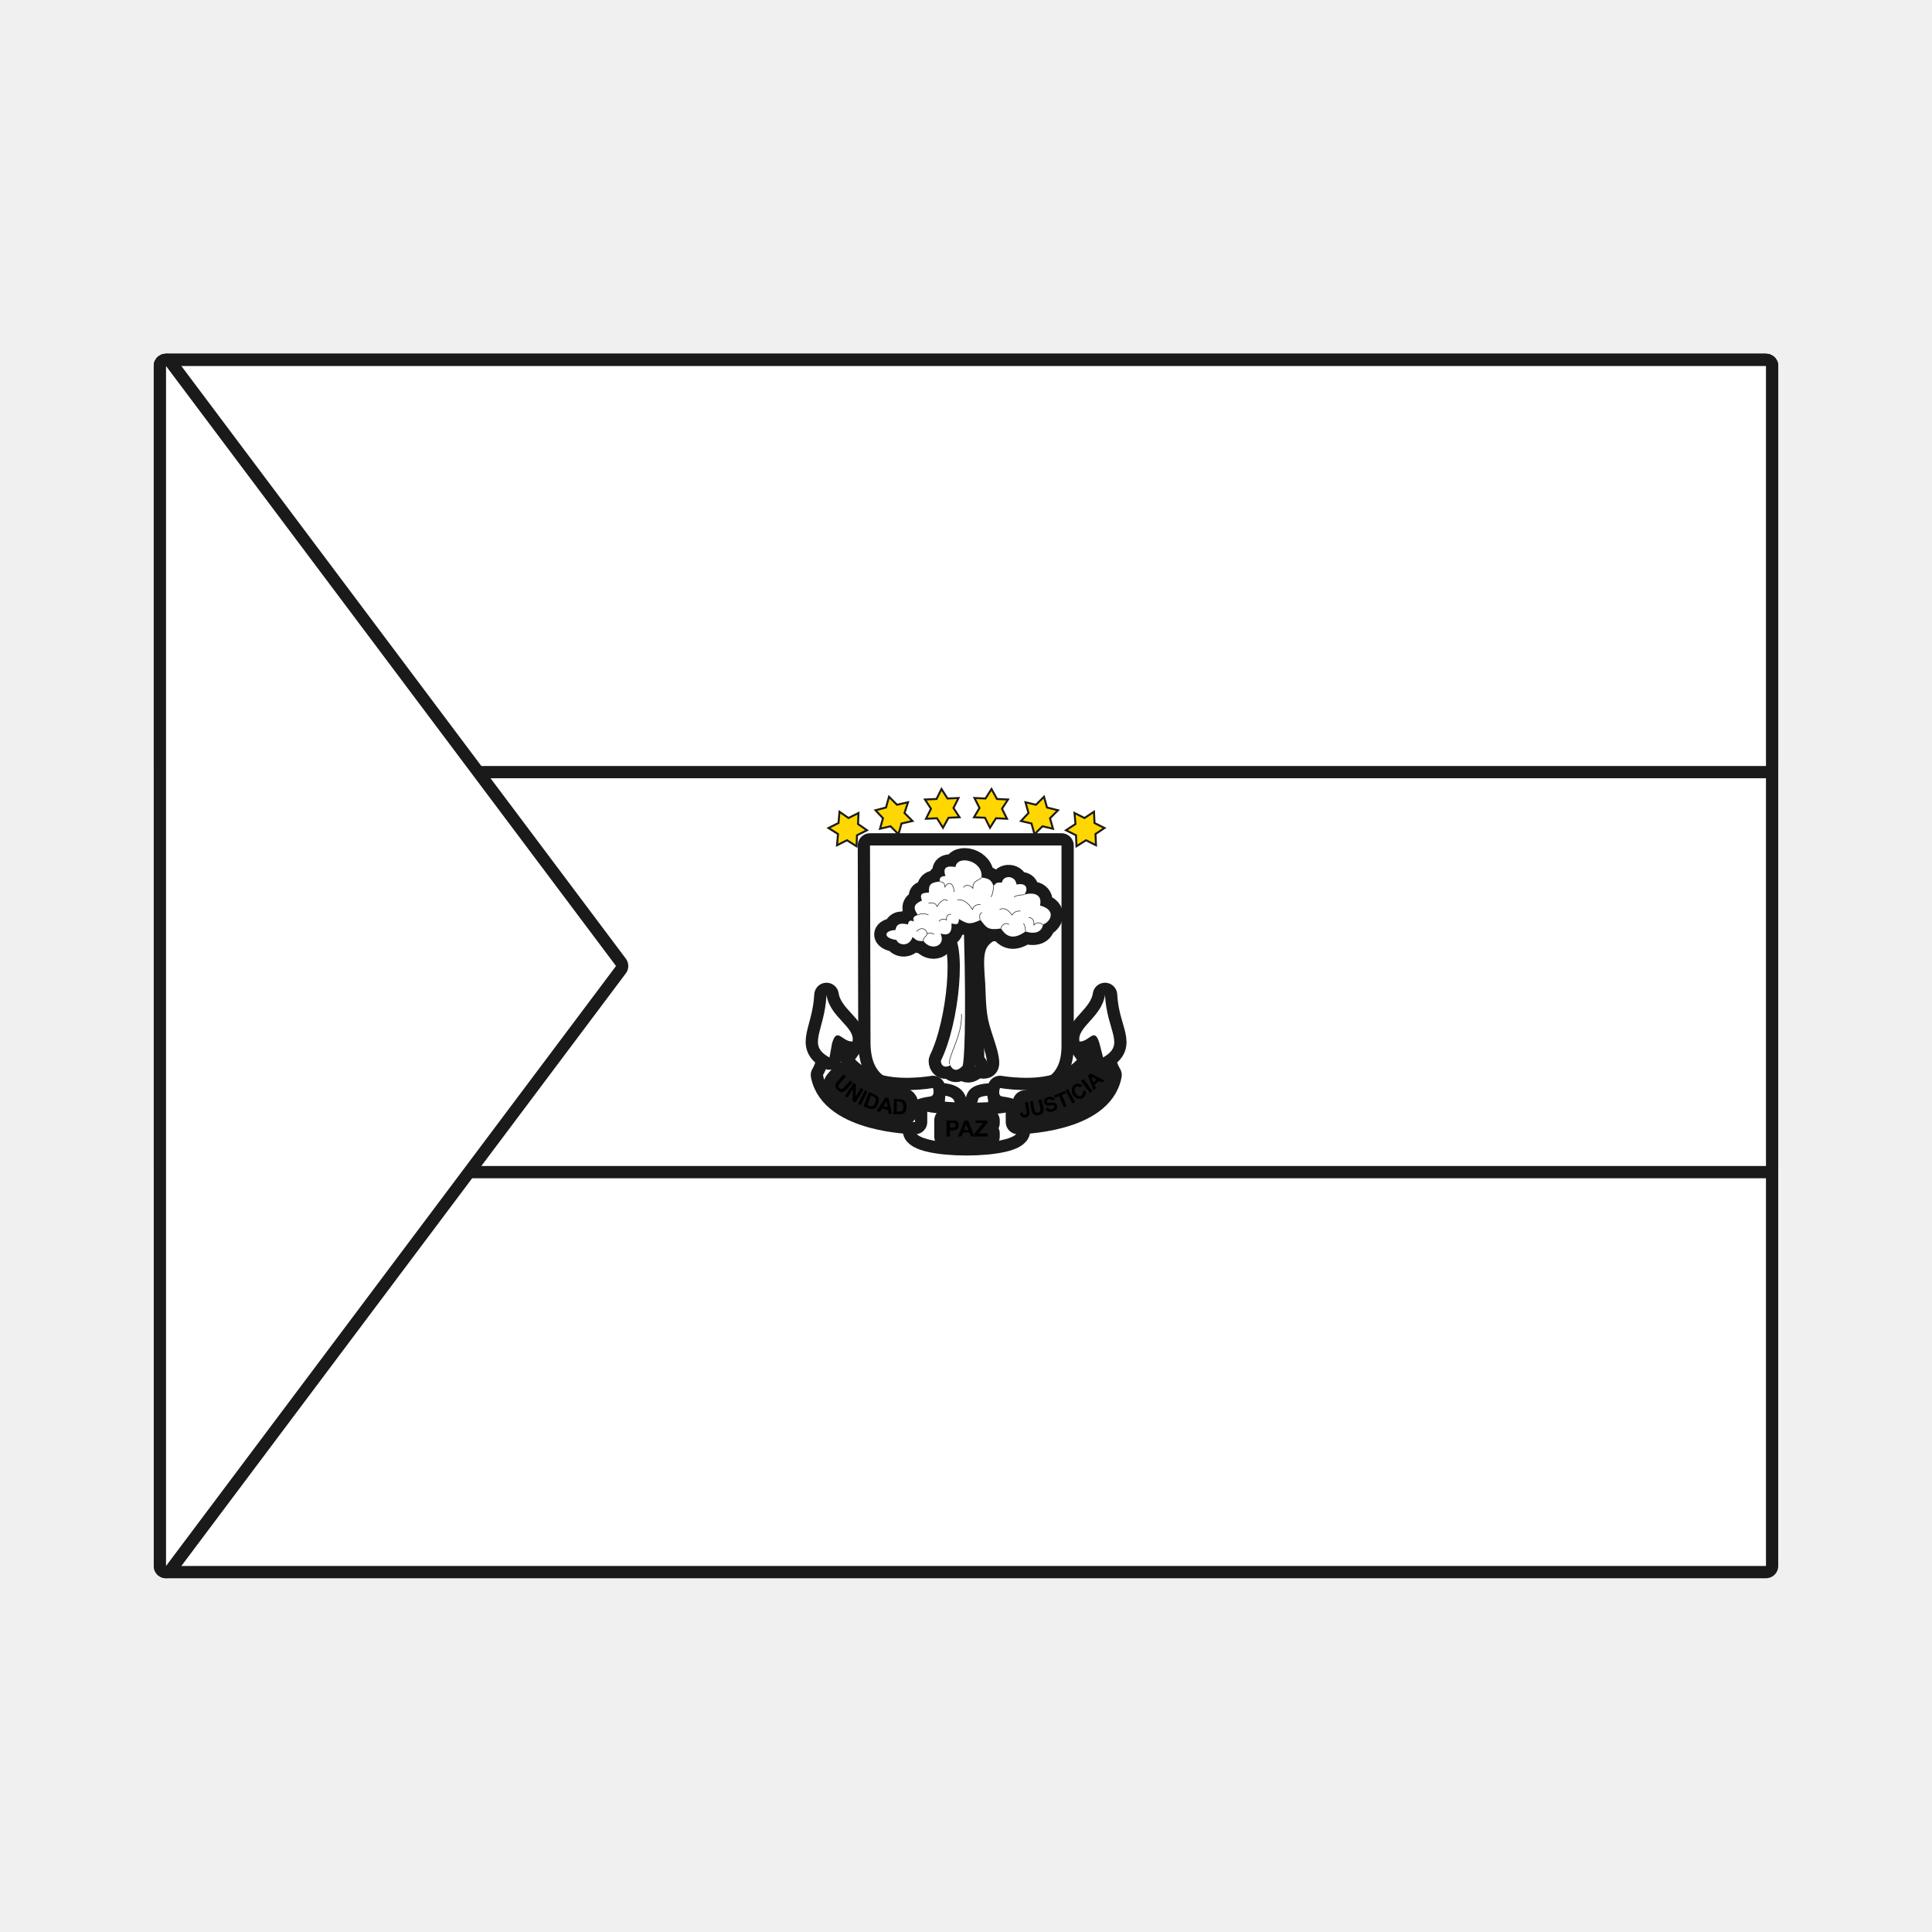
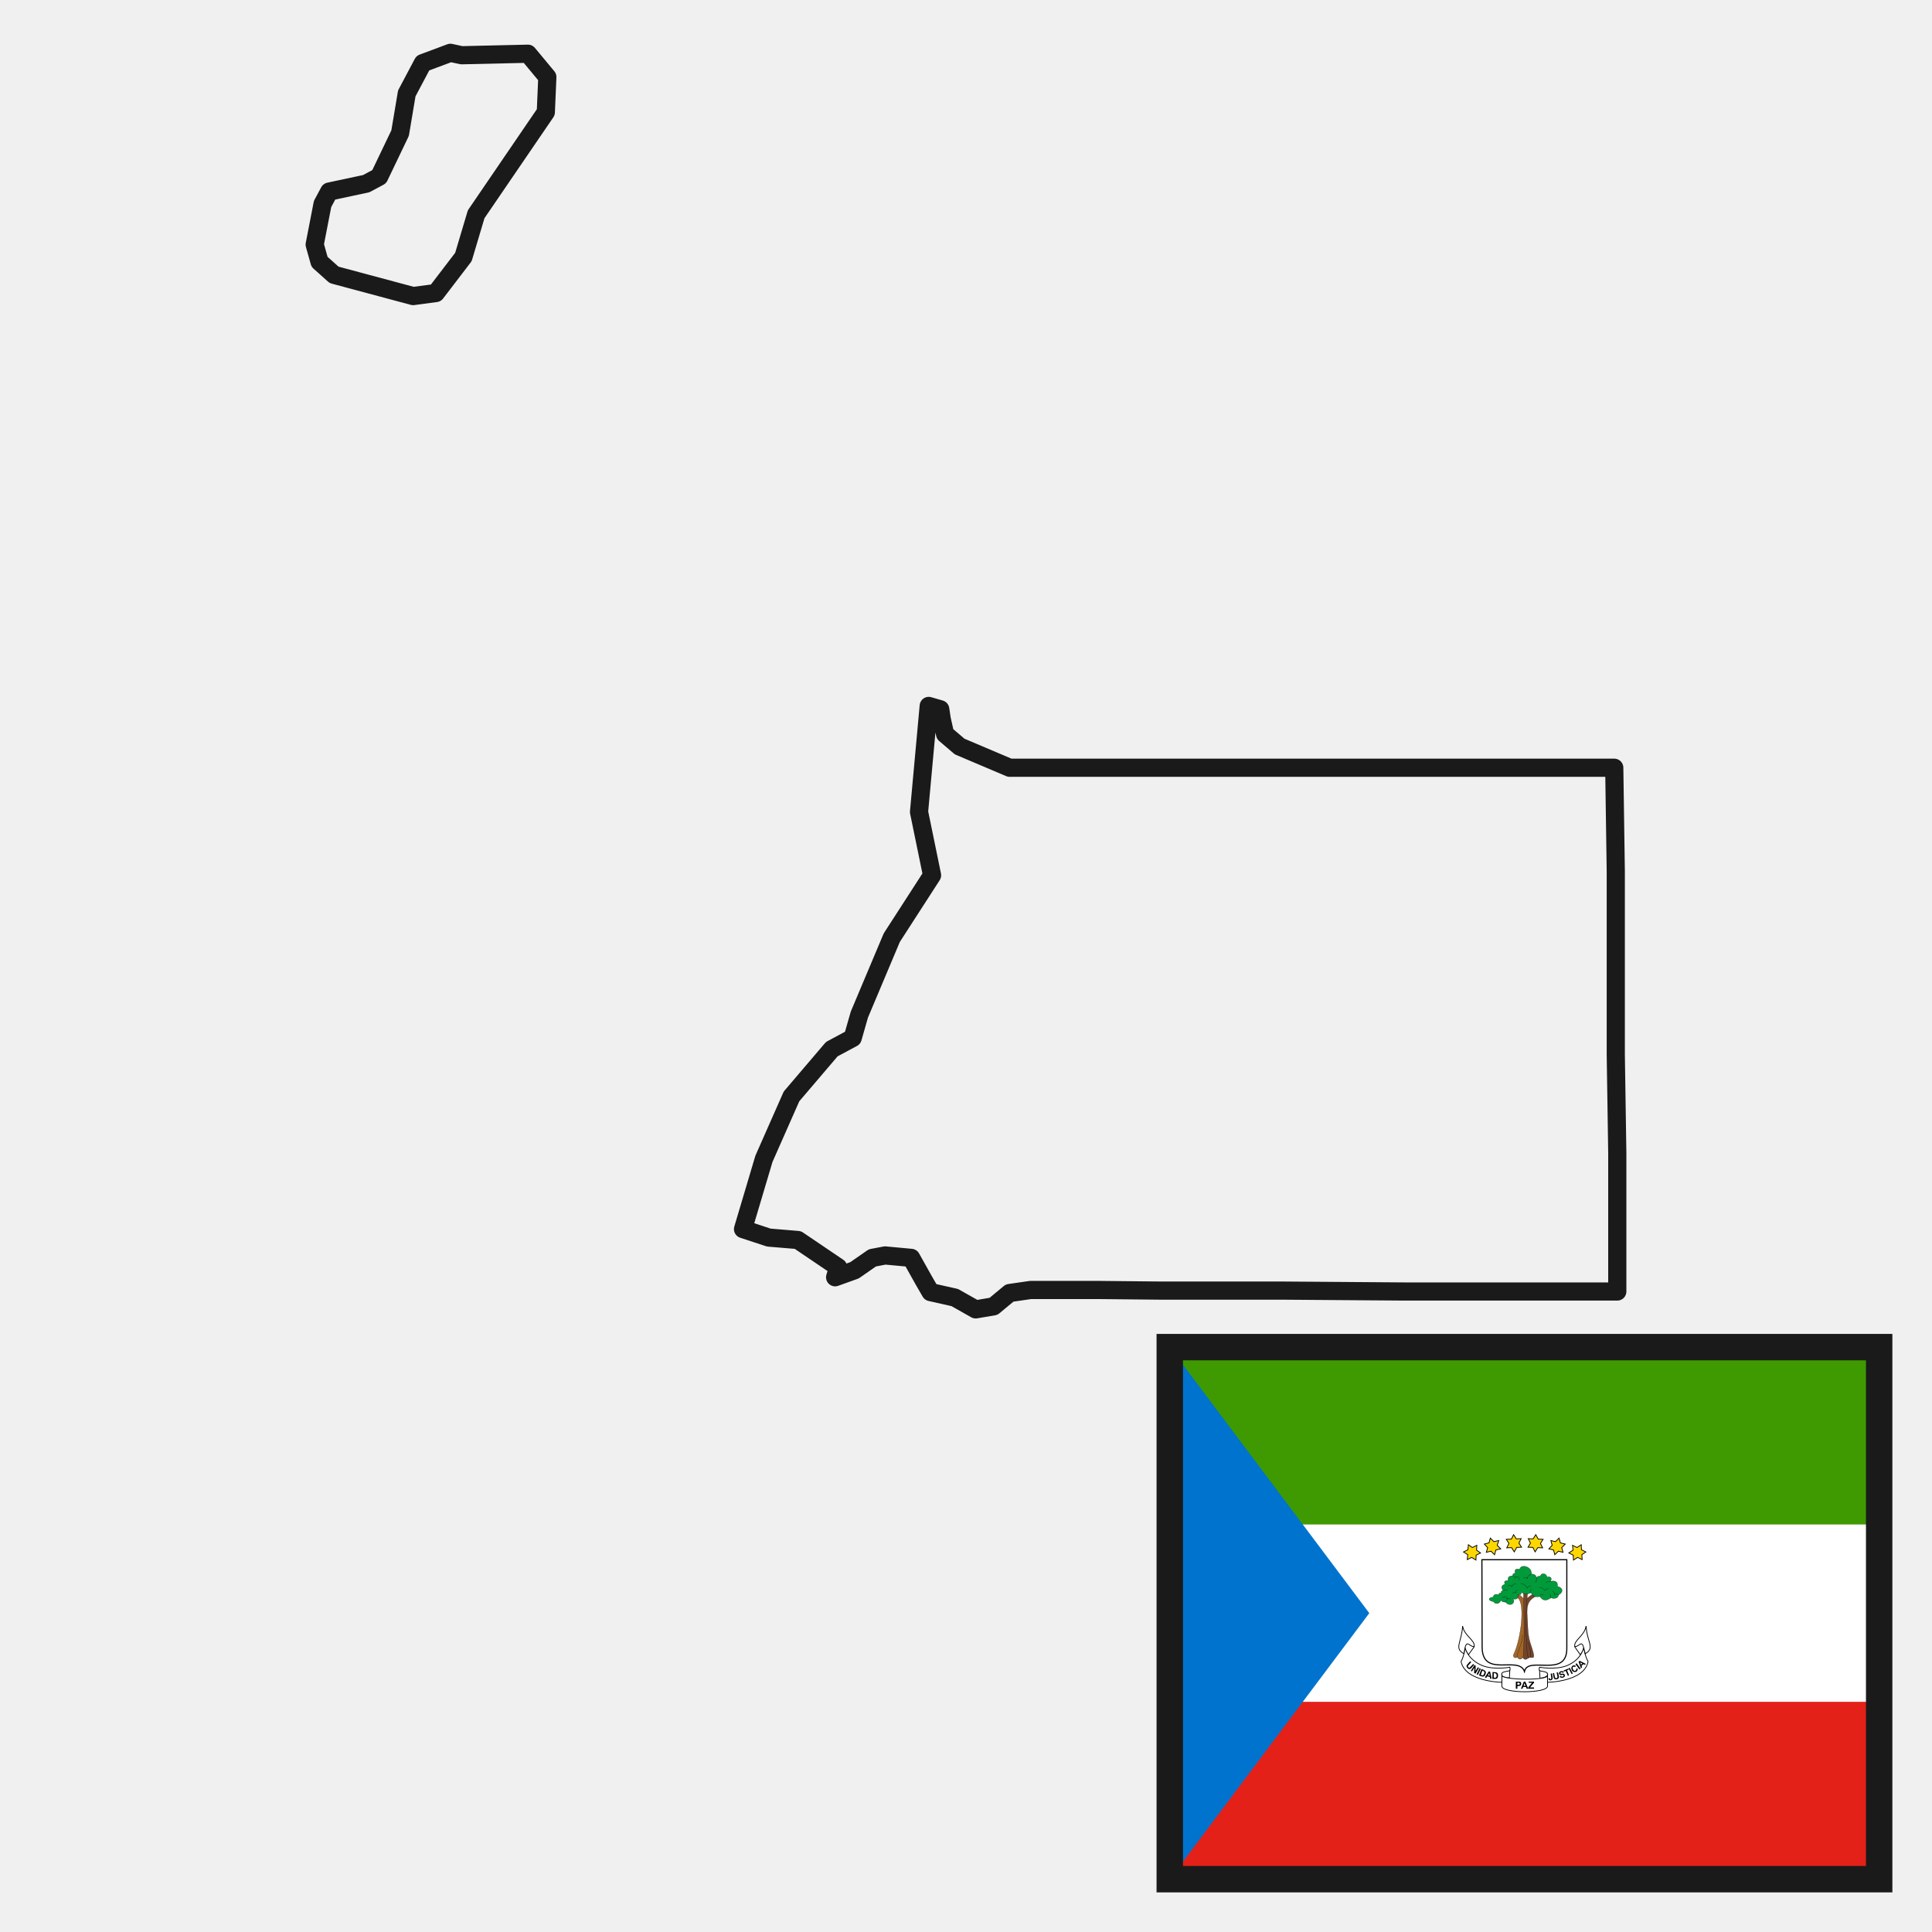
- <svg xmlns="http://www.w3.org/2000/svg" viewBox="0 0 512 512" data-copyright="© 2026 Sensory App House">
-   <g data-fit="1" transform="translate(44.00 97.00) scale(0.6625)">
-     <path fill="#FFFFFF" d="M0 0h640v480H0z" stroke="#1a1a1a" stroke-width="9.81" stroke-linejoin="round" stroke-linecap="round" paint-order="stroke fill" />
-     <path fill="#FFFFFF" d="M0 0h640v320H0z" stroke="#1a1a1a" stroke-width="9.81" stroke-linejoin="round" stroke-linecap="round" paint-order="stroke fill" />
-     <path fill="#FFFFFF" d="M0 0h640v160H0z" stroke="#1a1a1a" stroke-width="9.81" stroke-linejoin="round" stroke-linecap="round" paint-order="stroke fill" />
-     <path fill="#FFFFFF" d="M0 0v480l180-240z" stroke="#1a1a1a" stroke-width="9.81" stroke-linejoin="round" stroke-linecap="round" paint-order="stroke fill" />
-     <g stroke="#1a1a1a">
-       <path fill="#FFFFFF" d="M281.6 191.8h76.6V272c0 27-35.2 6.2-38.2 20.6-5.2-14.8-38.2 6.6-38.2-22.2z" stroke="#1a1a1a" stroke-width="9.81" stroke-linejoin="round" stroke-linecap="round" paint-order="stroke fill" />
-       <path fill="#FFFFFF" stroke-width="9.81" d="M325.4 279.8s-1 1-2.8.2-2-51.4-2-51.4c4-4.4 7.2-5.8 7.2-5.8l2.4 2c-9 4.6-8.2 11.2-7.4 22.6.2 4.2.2 9.6 1.2 14.8 1.4 6.6 4.2 12.2 4.4 16.4.2 2.6-3 1.2-3 1.2z" stroke="#1a1a1a" stroke-linejoin="round" stroke-linecap="round" paint-order="stroke fill" />
-       <path fill="#FFFFFF" stroke-width="9.81" d="M319.2 221.6h3.6c-3 29-.4 46.2-.4 54.6 0 2.8 1.6 3.8 1.4 3.8-3.6 4-5.4-.2-5.4-.2z" stroke="#1a1a1a" stroke-linejoin="round" stroke-linecap="round" paint-order="stroke fill" />
-       <path fill="#FFFFFF" stroke-width="9.81" d="M313.6 279.8c-3.4 1.6-3.8-1.6-3.6-2 7.4-15 10.6-48 3.8-51.6l.4-3.2c2.6.8 5 4.2 5 4.2 1 37 0 52.2-.6 52.8-3.6 3.8-5-.6-5.2-1" stroke="#1a1a1a" stroke-linejoin="round" stroke-linecap="round" paint-order="stroke fill" />
-       <path fill="none" stroke-width="0.22" d="M313.4 279.2c-.6-3.2 5.2-11.4 4.8-20m5 7q2.8 7.4 2.2 13.6" />
-       <path fill="#FFFFFF" stroke-width="9.81" d="M331 208c1.2-1.4 1.2-1.4 3.4-1.4.4-3 5.4-3 5.8.8 4-.8 4.8 1.6 3.2 4 3.8-1 7.2 0 6.2 4.4 6.8 1.8 4.2 6.6 1.2 7.6-.4 3-3.2 4-7 2.8-4.8 3.4-7.6 2.2-9.8-1.2-5.4.8-5.8-.4-8.2-3.4-4.2 1.8-5 1.8-8.6-.4-.2 2.8-1.2 2-3 1.8q.4 5.6-4.4 4c2.4 5-3.8 7.2-6.8 3-2.8.2-3-.6-4.4-1.6-1.2 4-5.6 3.4-6.4 1.2-5.6-.8-5-3.8-.4-4 .4-3.2 3.2-2.6 5-2.2.2-2 1.4-1.6 2.4-1.2q-1-2 1.6-2.6c-2.6-3.4-1-4.6 1.6-5.8-1.4-3.2 1-3 2.8-3.2-.2-3.4.8-4 4.4-4.4-.4-1.2.2-2.2 2.2-2.2-1.2-3.4.4-4.2 4-3.6.6-5 11.2-2.6 10.4 4.2 3 .4 4 1 4.8 3.4z" stroke="#1a1a1a" stroke-linejoin="round" stroke-linecap="round" paint-order="stroke fill" />
-       <path fill="none" stroke-width="0.22" d="M309.6 206.2c.8.4 1.8 0 2 2.2 1.6-2.8 3.6-1.2 3.6 2m11-5.8c-.8 1.2-3.8 1.2-3.4 4.4-1-1.4-3-1.8-3.8-.4m12-.6c0 .8-.2 3.2-1 4.4m13.4-1c.2.2-2.8 0-4.2 1m11.6 11c-.8-.4-2.4-1.4-3.6.2 0-.8 0-3-2.2-3m-1.2 5.6c0-2-.4-2.6-.8-3.2m-5.8.4c-1.6-1.2-3.2.6-3.2 1.6m-8.4-3.4c0-.8-.6-2.4.8-3M302.8 230c.4-2 1.8-2 1.6-3-.2-1.6-2-3-4.2-.8m4.2.8q2-.5 2.8.4m-6.2-7.8c.8-.8 2.8-.6 4 0m0-4.8c1 0 2.8-.4 3.4 1.4 2.2-3.4 3.8-3 4.2-2.2m4-.4c1.6-.6 4.4 1 6 3.8.8-2.2 2-1.8 3.2-2m7.6 2c2.6-1.2 4.2 1.2 5 2.2 1.2-1.6 2.2-1.6 3.4-1.6m-32.6 4.2c.6-1 2-1.2 3-.6-.2-1.8 1-2.6 1.8-2.2" />
-       <path fill="gold" stroke-width="0.79" d="m317.4 180.5-4.4.2-2.2 4-2.4-3.8-4.4.2 2-4-2.4-3.7 4.6-.2 2-4 2.4 3.8 4.4-.2-2 4zm-18.8 1.5-4.4 1-1.2 4.3-3.2-3.2-4.2 1 1.2-4.2-3-3.2 4.2-1.1 1.2-4.3 3.2 3.2 4.4-1-1.4 4.3zm-18.2 3.7-4 2-.2 4.4-3.8-2.4-4 2 .4-4.5-3.8-2.4 4-2 .4-4.5 3.6 2.5 4-2-.2 4.4zm42.8-5.2 4.4.2 2 4 2.4-3.8 4.4.2-2-4 2.4-3.7-4.4-.2-2.2-4-2.4 3.8-4.4-.2 2 4zM342 182l4.2 1 1.2 4.3 3.2-3.2 4.2 1-1.2-4.2 3.2-3.2-4.4-1.1-1.2-4.3-3.2 3.2-4.2-1 1.2 4.3zm18 3.7 4 2 .2 4.4 3.8-2.4 4 2-.2-4.5 3.6-2.4-4-2-.2-4.5-3.8 2.5-4-2 .4 4.4z" />
-       <g fill="#fff" stroke-width="0.79">
-         <path d="m365.4 270.4 5 7.2 4.6-6.8-3.2-5.8zm-31.8 21 .4 7.2s2 0 3.8-.6c1.6-.6 3-1.8 3-1.8l-.2-3.8zm-26.8 0-.4 7s-1.8 0-3.6-.4c-1.6-.4-3-1.4-3-1.4l-2-4.8zm-32.2-21-5.2 7.2-5.6-9.2 4.2-4.4z" stroke="#1a1a1a" stroke-width="9.81" stroke-linejoin="round" stroke-linecap="round" paint-order="stroke fill" />
-         <path d="M299.6 305.8c0 6.8 41.2 6.8 41.2 0v-9.6c0 5-41.2 4-41.2 0z" stroke="#1a1a1a" stroke-width="9.81" stroke-linejoin="round" stroke-linecap="round" paint-order="stroke fill" />
-         <path d="M262.8 283.6c3.6 18.4 36.8 18.8 36.8 18.8v-6.2c-.8-2.4.6-3.2 6-4 2.2-.2 1.2-3.4 1.2-3.4s-14.4 2.6-24.6-1.4c-13.8-5.6-15.8-16.4-15.8-16.4s-1 8.4-3.6 12.6zm114.6 0c-3.4 18.4-36.6 18.8-36.6 18.8v-6.2c.6-2.4-.8-3.2-6.2-4-2.2-.2-1-3.4-1-3.4s14.4 2.6 24.6-1.4c13.6-5.6 15.2-16.4 15.2-16.4s1.4 8.4 4 12.6z" stroke="#1a1a1a" stroke-width="9.81" stroke-linejoin="round" stroke-linecap="round" paint-order="stroke fill" />
-         <path d="M265.4 276.6c-9.2-5-2-10.2-1.2-25 1.4 9 11.6 12.8 10.4 18.6-4.2.2-6.2-6.2-8.2.8zm109.4 0c9.2-5.2 1.6-10.2.8-25-1.4 9-11.4 12.8-10.2 18.6 4 .2 6-6.2 8 .8l1.4 5.4z" stroke="#1a1a1a" stroke-width="9.81" stroke-linejoin="round" stroke-linecap="round" paint-order="stroke fill" />
+ <svg xmlns="http://www.w3.org/2000/svg" viewBox="0 0 512 512">
+   <g transform="translate(50.48 -25.02) scale(0.8028)">
+     <path d="M 470.0 284.6 L 470.5 318.8 L 470.5 347.9 L 470.5 379.3 L 471.0 411.9 L 471.0 439.7 L 471.0 457.5 L 440.6 457.5 L 400.6 457.5 L 360.1 457.2 L 320.0 457.2 L 299.8 457.0 L 277.3 457.0 L 270.4 458.0 L 265.1 462.4 L 259.2 463.4 L 252.3 459.5 L 244.3 457.7 L 242.1 453.9 L 237.9 446.4 L 229.3 445.6 L 225.1 446.4 L 219.2 450.5 L 212.8 452.8 L 213.8 449.5 L 200.5 440.5 L 190.9 439.7 L 182.4 436.9 L 189.3 413.7 L 198.4 393.1 L 211.7 377.5 L 218.6 373.8 L 220.8 366.1 L 231.5 340.7 L 244.8 320.1 L 240.5 299.2 L 243.7 264.2 L 247.5 265.3 L 248.0 268.6 L 249.1 273.5 L 253.9 277.6 L 270.4 284.6 L 319.0 284.6 L 347.8 284.6 L 390.5 284.6 L 435.8 284.6 L 470.0 284.6 Z M 85.8 48.6 L 89.5 49.4 L 111.4 48.9 L 117.8 56.6 L 117.3 68.2 L 94.3 101.9 L 90.1 116.0 L 81.0 127.9 L 73.5 128.9 L 47.4 121.9 L 42.6 117.6 L 41.0 111.9 L 43.6 98.5 L 45.8 94.4 L 58.0 91.8 L 62.3 89.5 L 69.2 75.1 L 71.4 62.0 L 76.7 52.0 L 85.8 48.6 Z" fill="none" stroke="#1a1a1a" stroke-width="6" stroke-linejoin="round" fill-rule="evenodd" />
+   </g>
+   <rect x="310" y="357" width="188" height="141" fill="#ffffff" />
+   <g transform="translate(310 357) scale(0.29375)">
+     <path fill="#e32118" d="M0 0h640v480H0z" />
+     <path fill="#fff" d="M0 0h640v320H0z" />
+     <path fill="#3e9a00" d="M0 0h640v160H0z" />
+     <path fill="#0073ce" d="M0 0v480l180-240z" />
+     <g stroke="#000">
+       <path fill="#fff" d="M281.6 191.8h76.6V272c0 27-35.2 6.2-38.2 20.6-5.2-14.8-38.2 6.6-38.2-22.2z" />
+       <path fill="#73452b" stroke-width=".2" d="M325.4 279.8s-1 1-2.8.2-2-51.4-2-51.4c4-4.4 7.2-5.8 7.2-5.8l2.4 2c-9 4.6-8.2 11.2-7.4 22.6.2 4.2.2 9.6 1.2 14.8 1.4 6.6 4.2 12.2 4.4 16.4.2 2.6-3 1.2-3 1.2z" />
+       <path fill="#73452b" stroke-width=".2" d="M319.2 221.6h3.6c-3 29-.4 46.2-.4 54.6 0 2.8 1.6 3.8 1.4 3.8-3.6 4-5.4-.2-5.4-.2z" />
+       <path fill="#a36629" stroke-width=".2" d="M313.6 279.8c-3.4 1.6-3.8-1.6-3.6-2 7.4-15 10.6-48 3.8-51.6l.4-3.2c2.6.8 5 4.2 5 4.2 1 37 0 52.2-.6 52.8-3.6 3.8-5-.6-5.2-1" />
+       <path fill="none" stroke-width=".2" d="M313.4 279.2c-.6-3.2 5.2-11.4 4.8-20m5 7q2.8 7.4 2.2 13.6" />
+       <path fill="#009a3b" stroke-width=".2" d="M331 208c1.2-1.4 1.2-1.4 3.4-1.4.4-3 5.4-3 5.8.8 4-.8 4.8 1.6 3.2 4 3.8-1 7.2 0 6.2 4.4 6.8 1.8 4.2 6.6 1.2 7.6-.4 3-3.2 4-7 2.8-4.8 3.4-7.6 2.2-9.8-1.2-5.4.8-5.8-.4-8.2-3.4-4.2 1.8-5 1.8-8.6-.4-.2 2.8-1.2 2-3 1.8q.4 5.6-4.4 4c2.4 5-3.8 7.2-6.8 3-2.8.2-3-.6-4.4-1.6-1.2 4-5.6 3.4-6.4 1.2-5.6-.8-5-3.8-.4-4 .4-3.2 3.2-2.6 5-2.2.2-2 1.4-1.6 2.4-1.2q-1-2 1.6-2.6c-2.6-3.4-1-4.6 1.6-5.8-1.4-3.2 1-3 2.8-3.2-.2-3.4.8-4 4.4-4.4-.4-1.2.2-2.2 2.2-2.2-1.2-3.4.4-4.2 4-3.6.6-5 11.2-2.6 10.4 4.2 3 .4 4 1 4.8 3.4z" />
+       <path fill="none" stroke-width=".2" d="M309.6 206.2c.8.4 1.8 0 2 2.2 1.6-2.8 3.6-1.2 3.6 2m11-5.8c-.8 1.2-3.8 1.2-3.4 4.4-1-1.4-3-1.8-3.8-.4m12-.6c0 .8-.2 3.2-1 4.4m13.4-1c.2.2-2.8 0-4.2 1m11.6 11c-.8-.4-2.4-1.4-3.6.2 0-.8 0-3-2.2-3m-1.2 5.6c0-2-.4-2.6-.8-3.2m-5.8.4c-1.6-1.2-3.2.6-3.2 1.6m-8.4-3.4c0-.8-.6-2.4.8-3M302.8 230c.4-2 1.8-2 1.6-3-.2-1.6-2-3-4.2-.8m4.2.8q2-.5 2.8.4m-6.2-7.8c.8-.8 2.8-.6 4 0m0-4.8c1 0 2.8-.4 3.4 1.4 2.2-3.4 3.8-3 4.2-2.2m4-.4c1.6-.6 4.4 1 6 3.8.8-2.2 2-1.8 3.2-2m7.6 2c2.6-1.2 4.2 1.2 5 2.2 1.2-1.6 2.2-1.6 3.4-1.6m-32.6 4.2c.6-1 2-1.2 3-.6-.2-1.8 1-2.6 1.8-2.2" />
+       <path fill="gold" stroke-width=".7" d="m317.4 180.5-4.4.2-2.2 4-2.4-3.8-4.4.2 2-4-2.4-3.7 4.6-.2 2-4 2.4 3.8 4.4-.2-2 4zm-18.8 1.5-4.4 1-1.2 4.3-3.2-3.2-4.2 1 1.2-4.2-3-3.2 4.2-1.1 1.2-4.3 3.2 3.2 4.4-1-1.4 4.3zm-18.2 3.7-4 2-.2 4.4-3.8-2.4-4 2 .4-4.5-3.8-2.4 4-2 .4-4.5 3.6 2.5 4-2-.2 4.4zm42.8-5.2 4.4.2 2 4 2.4-3.8 4.4.2-2-4 2.4-3.7-4.4-.2-2.2-4-2.4 3.8-4.4-.2 2 4zM342 182l4.2 1 1.2 4.3 3.2-3.2 4.2 1-1.2-4.2 3.2-3.2-4.4-1.1-1.2-4.3-3.2 3.2-4.2-1 1.2 4.3zm18 3.7 4 2 .2 4.4 3.8-2.4 4 2-.2-4.5 3.6-2.4-4-2-.2-4.5-3.8 2.5-4-2 .4 4.4z" />
+       <g fill="#fff" stroke-width=".7">
+         <path d="m365.4 270.4 5 7.2 4.6-6.8-3.2-5.8zm-31.8 21 .4 7.2s2 0 3.8-.6c1.6-.6 3-1.8 3-1.8l-.2-3.8zm-26.8 0-.4 7s-1.8 0-3.6-.4c-1.6-.4-3-1.4-3-1.4l-2-4.8zm-32.2-21-5.2 7.2-5.6-9.2 4.2-4.4z" />
+         <path d="M299.6 305.8c0 6.8 41.2 6.8 41.2 0v-9.6c0 5-41.2 4-41.2 0z" />
+         <path d="M262.8 283.6c3.6 18.4 36.8 18.8 36.8 18.8v-6.2c-.8-2.4.6-3.2 6-4 2.2-.2 1.2-3.4 1.2-3.4s-14.4 2.6-24.6-1.4c-13.8-5.6-15.8-16.4-15.8-16.4s-1 8.4-3.6 12.6zm114.6 0c-3.4 18.4-36.6 18.8-36.6 18.8v-6.2c.6-2.4-.8-3.2-6.2-4-2.2-.2-1-3.4-1-3.4s14.4 2.6 24.6-1.4c13.6-5.6 15.2-16.4 15.2-16.4s1.4 8.4 4 12.6z" />
+         <path d="M265.4 276.6c-9.2-5-2-10.2-1.2-25 1.4 9 11.6 12.8 10.4 18.6-4.2.2-6.2-6.2-8.2.8zm109.4 0c9.2-5.2 1.6-10.2.8-25-1.4 9-11.4 12.8-10.2 18.6 4 .2 6-6.2 8 .8l1.4 5.4z" />
      </g>
-       <path stroke="#1a1a1a" d="m271 283.4 1 .8-2.2 2.4q-1.4 1.4-.5 2.2 1 1 2-.4l2.5-2.6.8.8-2.4 2.8c-1.3 1.5-2.5 1.2-3.6.2-.8-.8-1.4-2 0-3.5zm4 3.4 1 .6-.2 4.8 2.2-3.4 1 .6-3.2 5.2-1.2-.6.2-4.8-2.2 3.4-1-.6zm1.8 8.4 2.8-5.6 1 .6-2.6 5.4zm4.4-4.8-2.2 5.8 2.2.8q2.8.9 3.6-1.9 1.2-2.6-1.6-3.9zm.8 1.4c2 .7 2.2 1.5 1.6 3-.6 1.3-1 1.8-3 .8zm5.8.8-3.6 5.4 1.4.4.8-1.4 2.4.6.2 1.4 1.4.2-1.4-6.4zm.4 1.4.4 2.4-1.6-.2zm3-.9-.2 6.2h2.3c2.2.1 2.8-1 2.9-3 0-1.8-.7-3-2.9-3zm1.2 1c2.2.1 2.5.8 2.5 2.3-.1 1.5-.4 2.1-2.6 1.8v-4zm19.8 7.7v6.4h1.4v-2.4s1.2 0 2.2-.2q1.2-.2 1.3-2 0-1.8-1.9-1.8zm1.4 1h1.4c1.1 0 1 1.8 0 1.8h-1.4zm5.8-1-2.6 6.4h1.4l.6-1.6h2.6l.6 1.6h1.4l-2.6-6.4zm.6 1.4 1 2.4h-1.8zm3.4 3.8 3.4-4.2h-3v-1h4.8v1L325 307h3.6v1.2h-5.2zm20.2-12.4 1.2-.2.6 3.6q.2 2-1.3 2.5c-1 .4-2.4 0-2.5-1.7l1-.2q.4 1.3 1 1 .8-.4.6-1.4zm2-.4 1.1-.2.6 3q.2 1.9 1.5 1.7t.9-2l-.7-3.1 1.2-.2.8 3.3c.4 2-.6 2.7-2 3-1.1.2-2.4 0-2.8-2zm6.2 2.8 1-.4c.5.9 1.2.8 1.8.6q1.2-.8.5-1.4c-.6-.3-2 .2-2.7 0q-1.4-.6-1.2-1.7.2-1.4 1.7-1.7 1.6-.6 2.7 1l-1.2.4q-.7-.9-1.4-.4c-.4.2-1 .5-.6 1 .2.5 1.7.2 2.5.2s1.4.6 1.5 1.3q.4 1.6-1.5 2.2c-1.5.6-2.9 0-3.1-1.1m5.4-5-1.6.8-.4-1 4.4-1.8.4.8-1.6.8 1.8 4.4-1 .6zm2.6-2.2 1-.6 2.8 5.2-1 .6zm6.8.4 1.2-.4a2.4 2.4 0 0 1-2.4 3.3c-3 0-3.4-3.4-2.9-4.5.8-1.9 3-1.8 4-.8l-1 .8c-.6-.8-2-.3-2 .4a3 3 0 0 0 1.4 3c1 .4 2.4-.8 1.7-1.8m-.6-4.2 1-.8 3.6 4.8-1 .8zm3.8-3-1 .8 2.2 6 1-1-.6-1.2 1.8-1.6 1.2.6 1-.8zm.4 1.4 2 1-1.2 1.2z" stroke-width="9.81" stroke-linejoin="round" stroke-linecap="round" paint-order="stroke fill" />
+       <path stroke="none" d="m271 283.4 1 .8-2.2 2.4q-1.4 1.4-.5 2.2 1 1 2-.4l2.5-2.6.8.8-2.4 2.8c-1.3 1.5-2.5 1.2-3.6.2-.8-.8-1.4-2 0-3.5zm4 3.4 1 .6-.2 4.8 2.2-3.4 1 .6-3.2 5.2-1.2-.6.2-4.8-2.2 3.4-1-.6zm1.8 8.4 2.8-5.6 1 .6-2.6 5.4zm4.4-4.8-2.2 5.8 2.2.8q2.8.9 3.6-1.9 1.2-2.6-1.6-3.9zm.8 1.4c2 .7 2.2 1.5 1.6 3-.6 1.3-1 1.8-3 .8zm5.8.8-3.6 5.4 1.4.4.8-1.4 2.4.6.2 1.4 1.4.2-1.4-6.4zm.4 1.4.4 2.4-1.6-.2zm3-.9-.2 6.2h2.3c2.2.1 2.8-1 2.9-3 0-1.8-.7-3-2.9-3zm1.2 1c2.2.1 2.5.8 2.5 2.3-.1 1.5-.4 2.1-2.6 1.8v-4zm19.8 7.7v6.4h1.4v-2.4s1.2 0 2.2-.2q1.2-.2 1.3-2 0-1.8-1.9-1.8zm1.4 1h1.4c1.1 0 1 1.8 0 1.8h-1.4zm5.8-1-2.6 6.4h1.4l.6-1.6h2.6l.6 1.6h1.4l-2.6-6.4zm.6 1.4 1 2.4h-1.8zm3.4 3.8 3.4-4.2h-3v-1h4.8v1L325 307h3.6v1.2h-5.2zm20.2-12.4 1.2-.2.6 3.6q.2 2-1.3 2.5c-1 .4-2.4 0-2.5-1.7l1-.2q.4 1.3 1 1 .8-.4.6-1.4zm2-.4 1.1-.2.6 3q.2 1.9 1.5 1.7t.9-2l-.7-3.1 1.2-.2.8 3.3c.4 2-.6 2.7-2 3-1.1.2-2.4 0-2.8-2zm6.2 2.8 1-.4c.5.9 1.2.8 1.8.6q1.2-.8.5-1.4c-.6-.3-2 .2-2.7 0q-1.4-.6-1.2-1.7.2-1.4 1.7-1.7 1.6-.6 2.7 1l-1.2.4q-.7-.9-1.4-.4c-.4.2-1 .5-.6 1 .2.5 1.7.2 2.5.2s1.4.6 1.5 1.3q.4 1.6-1.5 2.2c-1.5.6-2.9 0-3.1-1.1m5.4-5-1.6.8-.4-1 4.4-1.8.4.8-1.6.8 1.8 4.4-1 .6zm2.6-2.2 1-.6 2.8 5.2-1 .6zm6.8.4 1.2-.4a2.4 2.4 0 0 1-2.4 3.3c-3 0-3.4-3.4-2.9-4.5.8-1.9 3-1.8 4-.8l-1 .8c-.6-.8-2-.3-2 .4a3 3 0 0 0 1.4 3c1 .4 2.4-.8 1.7-1.8m-.6-4.2 1-.8 3.6 4.8-1 .8zm3.8-3-1 .8 2.2 6 1-1-.6-1.2 1.8-1.6 1.2.6 1-.8zm.4 1.4 2 1-1.2 1.2z" />
    </g>
+     <rect x="1" y="1" width="638" height="478" fill="none" stroke="#000000" stroke-width="2" />
  </g>
+   <rect x="310" y="357" width="188" height="141" fill="none" stroke="#1a1a1a" stroke-width="7" />
</svg>
